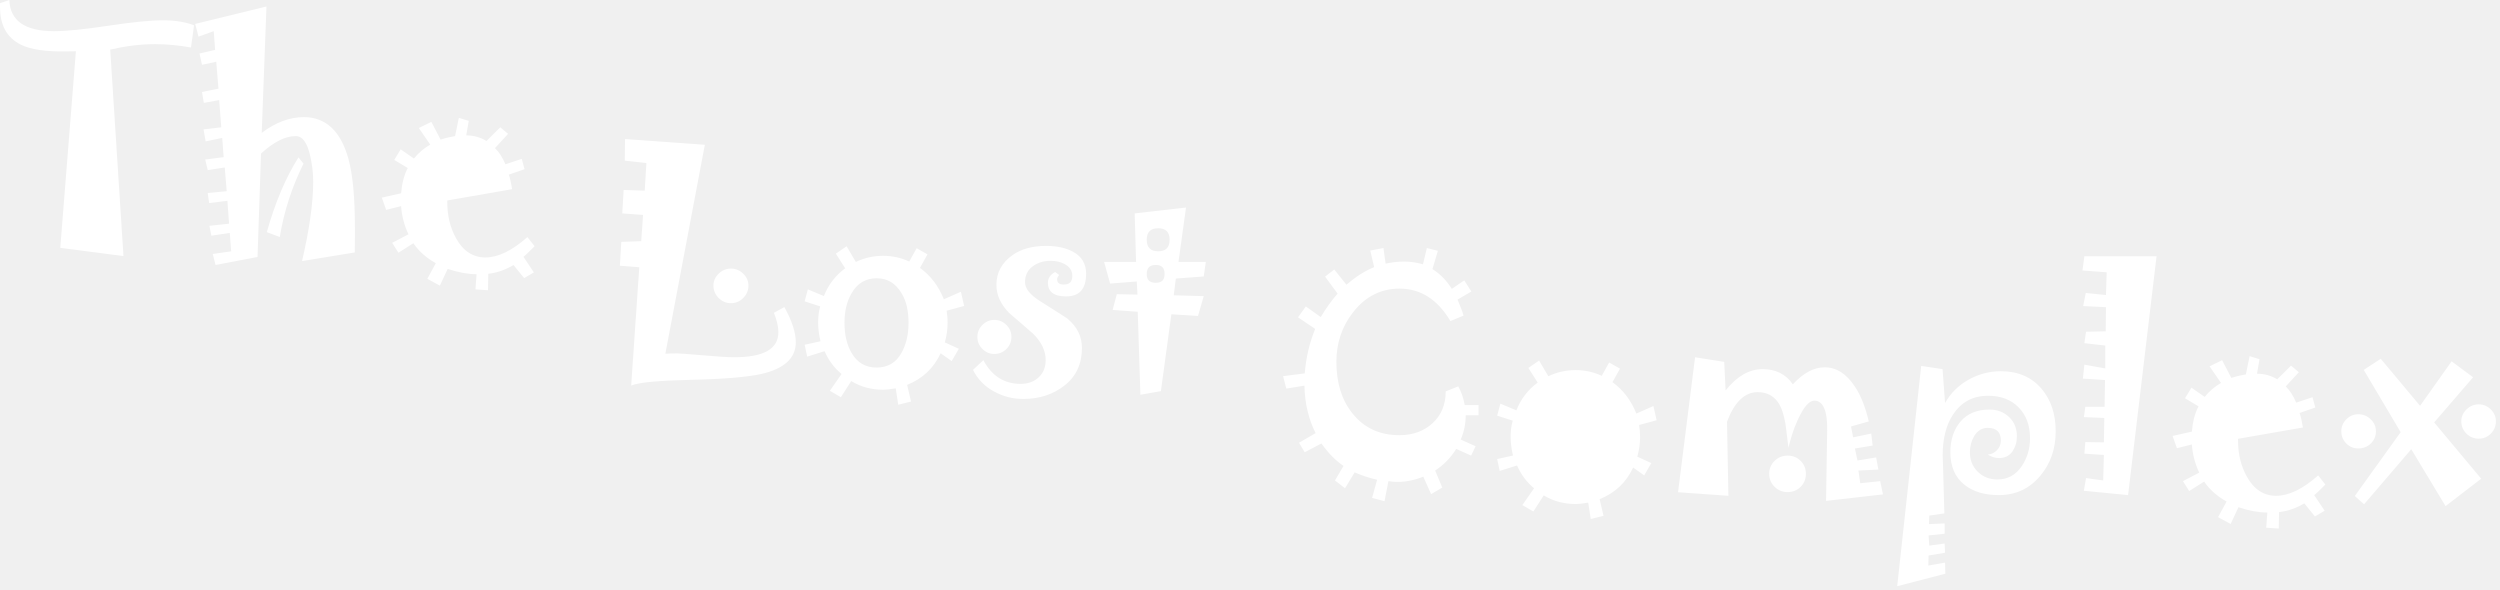
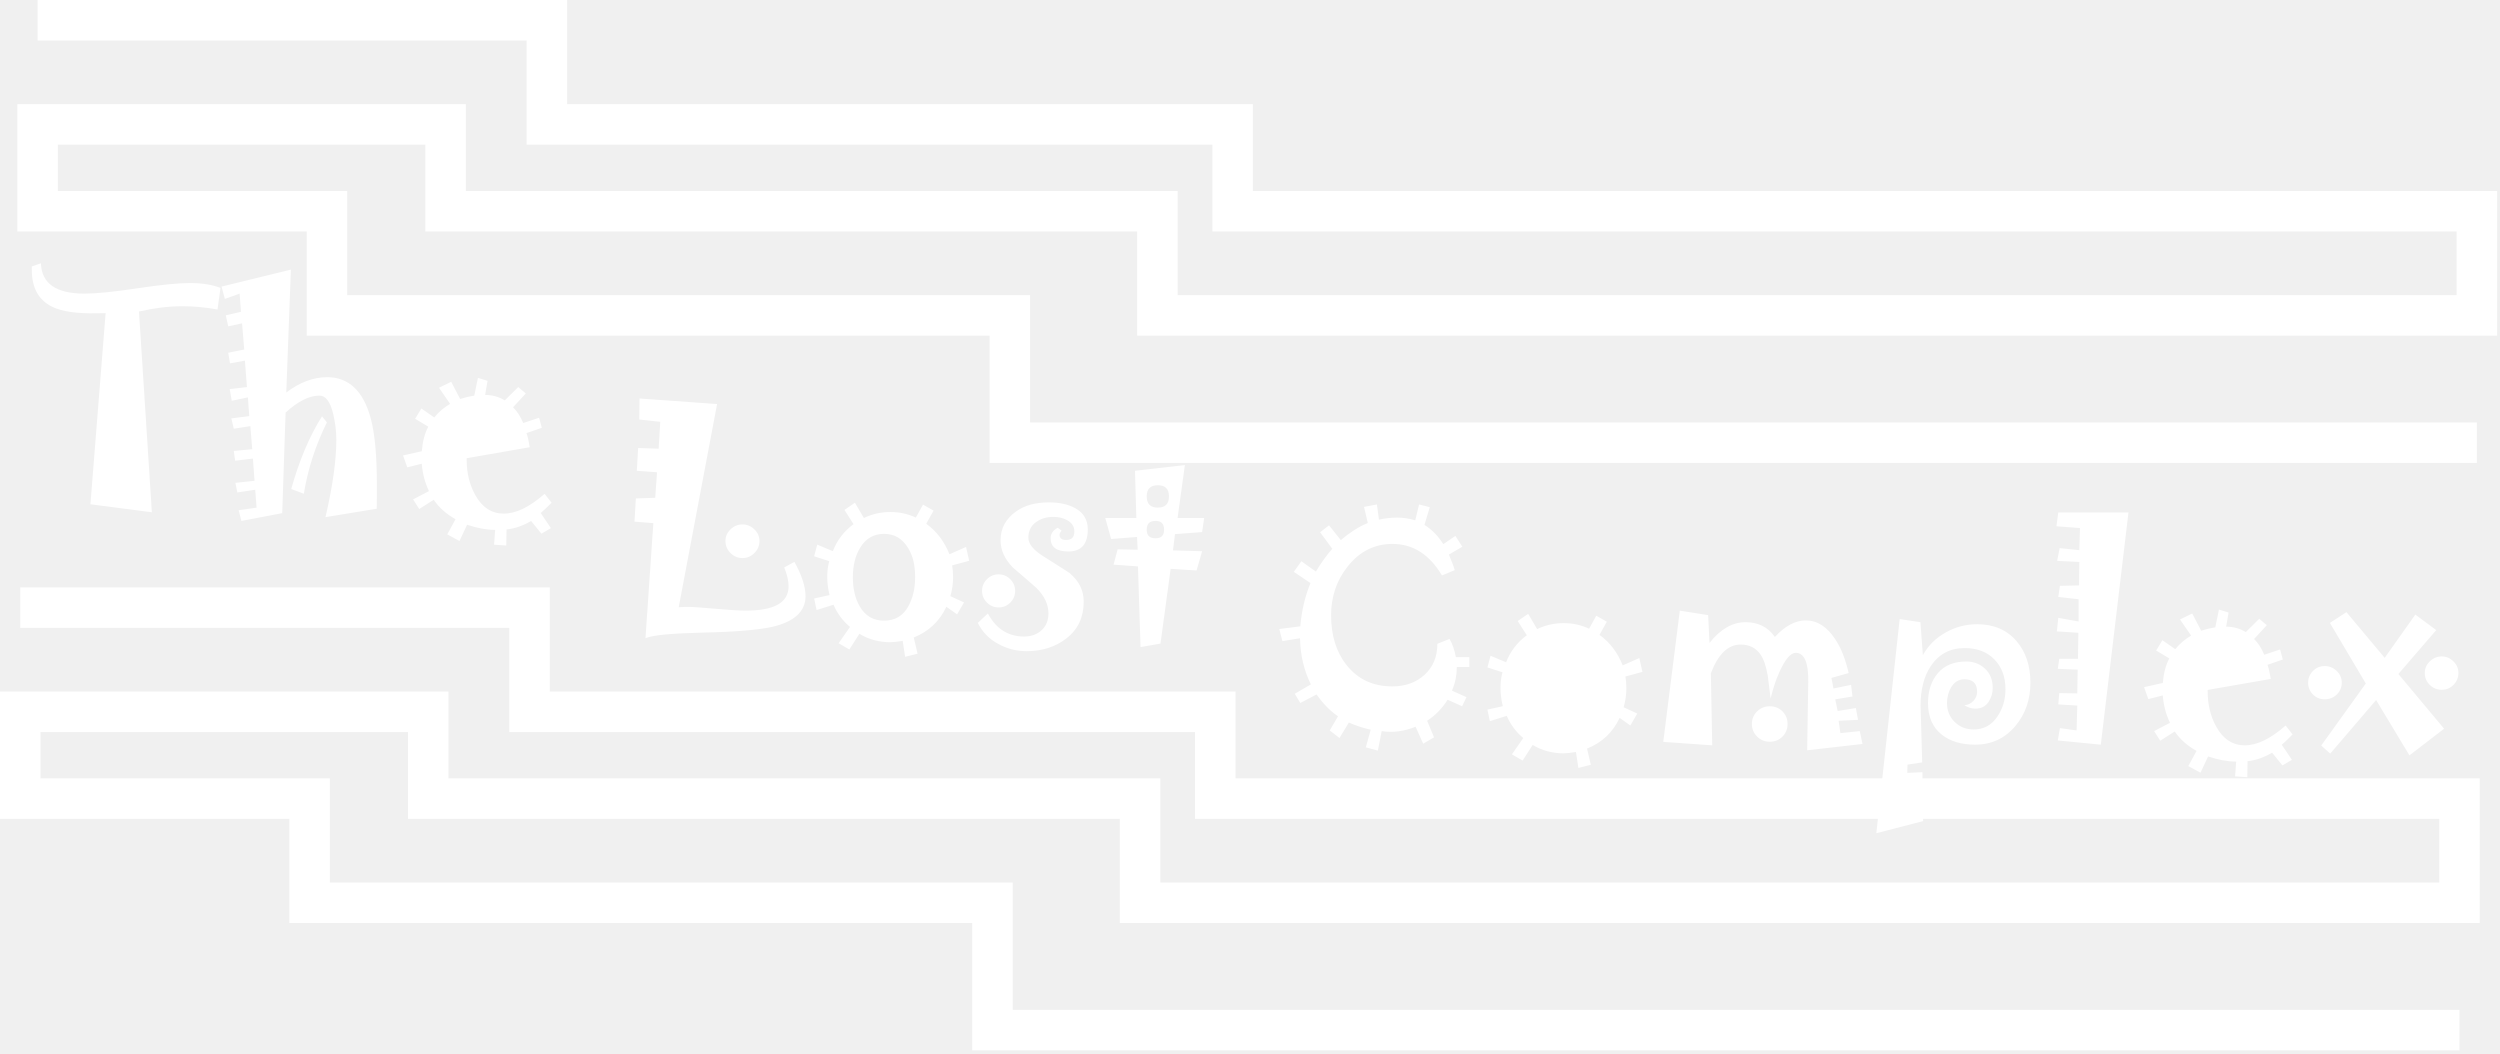
- <svg xmlns="http://www.w3.org/2000/svg" width="420px" height="99px" viewBox="0 0 420 99" version="1.1">
-   <path d="M246.238 69.762L248.395 69.762L248.395 68.049L246.073 68.049C245.962 67.455 245.821 66.9 245.647 66.384C245.473 65.868 245.253 65.376 244.984 64.907L242.876 65.751Q242.876 69.079 240.674 71.094Q238.473 73.11 235.099 73.11Q232.593 73.11 230.614 72.184C229.294 71.567 228.143 70.634 227.159 69.384C226.269 68.259 225.605 66.977 225.168 65.54C224.73 64.102 224.512 62.516 224.512 60.782C224.512 59.221 224.746 57.738 225.215 56.333Q225.917 54.226 227.369 52.399Q228.916 50.432 230.86 49.461Q232.804 48.489 235.099 48.489Q237.793 48.489 239.924 49.857Q242.056 51.224 243.672 53.938L245.875 53.024C245.781 52.681 245.649 52.283 245.477 51.831C245.305 51.378 245.102 50.879 244.867 50.332L247.188 48.975L245.992 47.102L243.906 48.53Q243.227 47.453 242.407 46.622Q241.587 45.791 240.65 45.206L241.564 42.138L239.713 41.669L239.057 44.41Q238.284 44.176 237.499 44.059Q236.714 43.942 235.894 43.942Q235.098 43.942 234.313 44.036C233.79 44.098 233.278 44.184 232.779 44.293L232.427 41.669L230.202 42.091L230.858 44.879Q229.686 45.348 228.515 46.097Q227.344 46.847 226.196 47.83L224.158 45.277L222.612 46.472L224.72 49.33Q223.994 50.149 223.291 51.121Q222.588 52.093 221.885 53.264L219.379 51.484L218.067 53.311L220.949 55.255Q220.222 57.036 219.789 58.898Q219.356 60.76 219.192 62.727L215.559 63.196L216.098 65.284L219.145 64.791C219.176 66.277 219.348 67.68 219.66 69.001Q220.129 70.983 221.02 72.765L218.231 74.383L219.192 75.978L222.004 74.501Q222.824 75.673 223.738 76.611Q224.652 77.549 225.707 78.276L224.277 80.716L225.965 82.028L227.582 79.355C228.145 79.605 228.742 79.836 229.375 80.047C230.008 80.258 230.668 80.442 231.356 80.598L230.512 83.645L232.598 84.208L233.254 80.833Q234.637 81.067 236.113 80.88Q237.59 80.692 239.113 80.082L240.426 83.013L242.301 81.911L241.106 79.05C241.824 78.581 242.481 78.042 243.074 77.432C243.668 76.822 244.191 76.15 244.645 75.415L247.152 76.54L247.902 74.969L245.395 73.843C245.691 73.171 245.906 72.494 246.039 71.814Q246.238 70.794 246.238 69.762ZM357.52 83.177L362.301 43.051L350.172 43.051L349.856 45.442L353.922 45.747L353.805 49.567L350.406 49.216L349.973 51.419L353.805 51.606L353.758 55.661L350.453 55.731L350.172 57.653L353.688 58.051L353.688 61.895L350.172 61.263L349.926 63.606L353.641 63.841L353.57 68.341L350.336 68.341L350.09 70.075L353.523 70.216L353.453 74.317L350.336 74.27L350.172 76.216L353.453 76.427L353.336 80.716L350.453 80.317L350.09 82.45L357.52 83.177ZM389.606 82.447Q390.074 81.992 390.66 81.407L389.453 79.872Q387.486 81.606 385.73 82.45Q383.974 83.294 382.381 83.294Q380.836 83.294 379.594 82.486Q378.353 81.678 377.463 80.063Q376.714 78.706 376.351 77.196Q375.988 75.686 375.988 73.977L375.988 73.719L386.887 71.821Q386.77 71.117 386.641 70.507Q386.512 69.897 386.324 69.38L388.973 68.465L388.504 66.728L385.762 67.644Q385.41 66.799 384.965 66.106Q384.52 65.414 384.004 64.921L386.207 62.528L384.895 61.426L382.574 63.724Q381.801 63.255 380.957 63.02Q380.113 62.786 379.176 62.786L379.598 60.348L377.934 59.833L377.301 62.903Q376.832 62.973 376.223 63.114Q375.613 63.255 374.863 63.489L373.316 60.513L371.207 61.544L373.129 64.333Q372.356 64.778 371.664 65.364Q370.973 65.95 370.387 66.677L368.16 65.13L367.082 66.911L369.356 68.27Q368.91 69.091 368.629 70.145Q368.348 71.2 368.231 72.513L364.996 73.239L365.723 75.302L368.231 74.669Q368.324 75.911 368.629 77.094Q368.934 78.278 369.473 79.403L366.731 80.833L367.785 82.497L370.293 80.903Q371.02 81.958 371.969 82.79Q372.918 83.622 374.066 84.255L372.637 86.88L374.746 88.028L376.059 85.216Q377.395 85.661 378.613 85.884Q379.832 86.106 380.91 86.106L380.723 88.661L382.832 88.802L382.879 86.036Q384.074 85.896 385.129 85.51Q386.184 85.124 387.121 84.563L388.902 86.763L390.543 85.802L388.785 83.184Q389.137 82.903 389.606 82.447ZM306.777 84.149L316.34 83.059L315.871 80.833L312.52 81.184L312.215 79.052L315.566 78.888L315.191 76.848L312.051 77.364L311.629 75.348L314.605 74.856L314.371 72.841L311.324 73.473L310.973 71.645L313.949 70.802Q313.551 69.067 312.977 67.591Q312.402 66.114 311.605 64.919Q310.551 63.325 309.285 62.516Q308.02 61.708 306.52 61.708Q305.184 61.708 303.848 62.423C302.957 62.899 302.074 63.614 301.199 64.567Q300.309 63.278 299.031 62.645Q297.754 62.013 296.137 62.013Q294.426 62.013 292.867 62.915C291.828 63.516 290.84 64.411 289.902 65.598L289.668 60.794L284.77 60.02L281.91 82.696L290.371 83.294L290.137 70.848C290.762 69.192 291.505 67.95 292.366 67.122Q293.656 65.88 295.275 65.88Q296.401 65.88 297.246 66.302Q298.091 66.723 298.677 67.544Q299.124 68.175 299.44 69.1Q299.757 70.024 299.968 71.264Q300.086 72.247 300.215 73.242Q300.344 74.237 300.461 75.219Q300.742 74.049 301.104 72.903Q301.467 71.756 301.982 70.633Q302.73 68.971 303.432 68.14C303.9 67.586 304.36 67.309 304.813 67.309C305.546 67.309 306.095 67.731 306.462 68.576Q307.012 69.842 306.965 72.352L306.777 84.149ZM416.84 80.423L410.852 85.028L405.091 75.466L397.164 84.723L395.606 83.329L403.311 72.606L397.106 62.141L399.965 60.278L406.574 68.177L411.871 60.7L415.481 63.384L408.941 70.966L416.84 80.423ZM275.371 71.399L278.313 70.602L277.774 68.212L274.908 69.477C274.47 68.384 273.922 67.399 273.264 66.524C272.607 65.649 271.817 64.876 270.895 64.204L272.16 61.93L270.335 60.899L269.095 63.138Q268.088 62.669 267 62.423Q265.912 62.176 264.695 62.176Q263.475 62.176 262.336 62.434C261.578 62.606 260.838 62.864 260.118 63.208L258.569 60.571L256.762 61.813L258.332 64.274Q257.113 65.165 256.213 66.337C255.612 67.118 255.125 67.985 254.751 68.938L252.062 67.813L251.524 69.829L254.137 70.673Q253.949 71.305 253.867 71.997Q253.785 72.688 253.785 73.415Q253.785 74.071 253.879 74.868Q253.973 75.665 254.184 76.532L251.524 77.118L251.944 79.116L254.866 78.199C255.193 78.952 255.595 79.649 256.071 80.291Q256.785 81.255 257.723 82.031L255.754 84.852L257.608 85.93L259.345 83.223C260.174 83.723 261.038 84.091 261.938 84.325Q263.287 84.677 264.695 84.677Q265.069 84.677 265.595 84.618Q266.121 84.559 266.823 84.442L267.244 87.196L269.395 86.657L268.738 83.861C270.021 83.344 271.132 82.646 272.07 81.769C273.009 80.892 273.776 79.819 274.371 78.549L276.225 79.866L277.422 77.798L275.066 76.719C275.223 76.173 275.34 75.626 275.418 75.079Q275.535 74.259 275.535 73.415Q275.535 72.852 275.488 72.348C275.457 72.013 275.418 71.696 275.371 71.399ZM345.355 72.466Q345.355 74.669 344.711 76.52Q344.066 78.372 342.801 79.895Q341.441 81.536 339.695 82.356Q337.949 83.177 335.793 83.177Q334.012 83.177 332.559 82.743Q331.105 82.309 330.004 81.419Q328.832 80.481 328.246 79.122Q327.66 77.763 327.66 75.981Q327.66 72.817 329.371 70.813Q331.082 68.809 334.246 68.809Q336.215 68.809 337.527 70.063Q338.84 71.317 338.84 73.309Q338.84 74.056 338.652 74.663Q338.465 75.27 338.113 75.808Q337.715 76.391 337.141 76.673Q336.566 76.954 335.84 76.954Q335.348 76.954 334.867 76.802Q334.387 76.649 333.941 76.368Q334.855 76.298 335.5 75.622Q336.145 74.946 336.145 74.036Q336.145 72.958 335.594 72.419Q335.043 71.88 333.941 71.88Q333.215 71.88 332.641 72.231Q332.066 72.583 331.645 73.286Q331.316 73.848 331.129 74.54Q330.941 75.231 330.941 75.981Q330.941 77.95 332.266 79.251Q333.59 80.552 335.559 80.552Q336.848 80.552 337.879 79.989Q338.91 79.427 339.66 78.302Q340.34 77.294 340.691 76.122Q341.043 74.95 341.043 73.591Q341.043 70.403 339.133 68.446Q337.223 66.489 334.012 66.489Q332.066 66.489 330.602 67.285Q329.137 68.081 328.105 69.649Q327.238 70.96 326.805 72.681Q326.371 74.401 326.371 76.438Q326.371 76.602 326.453 79.048Q326.535 81.495 326.652 86.247L324.121 86.622L324.074 88.052L326.699 87.934L326.699 89.669L324.004 89.95L324.121 91.661L326.699 91.309L326.77 92.856L324.004 93.325L323.957 95.013L326.77 94.52L326.816 96.384L318.73 98.481L322.762 61.473L326.348 62.013L326.77 67.708Q328.152 65.223 330.707 63.794Q333.262 62.364 336.145 62.364Q338.301 62.364 340.012 63.102Q341.723 63.841 342.965 65.294Q344.16 66.7 344.758 68.481Q345.355 70.263 345.355 72.466ZM418.469 72.841Q419.313 71.985 419.313 70.79Q419.313 69.618 418.445 68.774Q417.578 67.93 416.43 67.93Q415.258 67.93 414.379 68.774Q413.5 69.618 413.5 70.79Q413.5 71.985 414.356 72.841Q415.211 73.696 416.43 73.696Q417.625 73.696 418.469 72.841ZM398.301 74.505Q399.156 73.673 399.156 72.454Q399.156 71.282 398.277 70.438Q397.398 69.594 396.203 69.594Q395.031 69.594 394.188 70.438Q393.344 71.282 393.344 72.454Q393.344 73.673 394.176 74.505Q395.008 75.337 396.203 75.337Q397.445 75.337 398.301 74.505ZM303.391 79.602Q303.391 80.891 302.512 81.782Q301.633 82.673 300.32 82.673Q299.031 82.673 298.129 81.782Q297.227 80.891 297.227 79.602Q297.227 78.308 298.129 77.426Q299.031 76.544 300.32 76.544Q301.633 76.544 302.512 77.426Q303.391 78.308 303.391 79.602ZM202.578 44.008L202.227 46.445L197.539 46.797L197.188 49.609L202.227 49.75L201.266 53.078L196.789 52.797L195.031 65.711L191.586 66.32L191.141 52.375L186.922 52.07L187.625 49.422L191.094 49.492L190.977 47.289L186.5 47.641L185.492 44.008L190.859 44.008L190.625 35.852L199.25 34.867L197.984 44.008L202.578 44.008ZM196.496 40.27C196.496 39.629 196.336 39.148 196.016 38.828C195.695 38.508 195.215 38.348 194.574 38.348C193.934 38.348 193.453 38.508 193.133 38.828C192.813 39.148 192.652 39.629 192.652 40.27C192.652 40.926 192.813 41.414 193.133 41.734C193.453 42.055 193.934 42.215 194.574 42.215C195.215 42.215 195.695 42.055 196.016 41.734C196.336 41.414 196.496 40.926 196.496 40.27L196.496 40.27ZM195.652 46.035C195.652 45.52 195.531 45.137 195.289 44.887C195.047 44.637 194.676 44.512 194.176 44.512C193.66 44.512 193.277 44.637 193.027 44.887C192.777 45.137 192.652 45.52 192.652 46.035C192.652 46.535 192.777 46.906 193.027 47.148C193.277 47.391 193.66 47.512 194.176 47.512C194.676 47.512 195.047 47.391 195.289 47.148C195.531 46.906 195.652 46.535 195.652 46.035L195.652 46.035ZM182.469 45.964C182.469 47.257 182.189 48.219 181.628 48.85C181.067 49.481 180.227 49.797 179.106 49.797C178.086 49.797 177.321 49.605 176.812 49.223C176.302 48.84 176.047 48.266 176.047 47.5C176.047 47.125 176.148 46.785 176.352 46.48C176.555 46.176 176.859 45.914 177.266 45.695L177.945 46.199C177.836 46.323 177.75 46.443 177.688 46.56C177.625 46.676 177.594 46.788 177.594 46.897C177.594 47.208 177.688 47.436 177.875 47.584C178.063 47.731 178.336 47.805 178.695 47.805C179.195 47.805 179.563 47.684 179.797 47.444C180.031 47.203 180.148 46.826 180.148 46.313C180.148 45.91 180.043 45.545 179.833 45.218C179.623 44.892 179.308 44.612 178.887 44.38C178.56 44.193 178.198 44.053 177.801 43.96C177.403 43.867 176.971 43.82 176.504 43.82C175.908 43.82 175.372 43.894 174.894 44.042C174.416 44.19 173.966 44.412 173.543 44.708C173.088 45.035 172.752 45.425 172.532 45.876C172.313 46.328 172.203 46.834 172.203 47.395C172.203 47.941 172.414 48.477 172.836 49C173.258 49.523 173.875 50.043 174.688 50.559C176.156 51.496 177.277 52.207 178.051 52.691C178.824 53.176 179.234 53.441 179.281 53.488C180.125 54.191 180.75 54.953 181.156 55.773C181.563 56.594 181.766 57.496 181.766 58.48C181.766 59.795 181.52 60.984 181.028 62.048C180.537 63.112 179.784 64.035 178.769 64.817C177.848 65.537 176.814 66.085 175.667 66.46C174.52 66.836 173.268 67.023 171.91 67.023C171.018 67.023 170.166 66.918 169.352 66.708C168.538 66.497 167.748 66.182 166.981 65.761C166.199 65.34 165.515 64.825 164.928 64.218C164.341 63.61 163.852 62.916 163.461 62.137L165.207 60.508C165.925 61.852 166.807 62.852 167.853 63.508C168.898 64.164 170.1 64.492 171.458 64.492C172.691 64.492 173.701 64.128 174.49 63.399C175.278 62.67 175.672 61.703 175.672 60.496C175.672 59.715 175.496 58.953 175.145 58.211C174.793 57.469 174.258 56.746 173.539 56.043C172.883 55.465 172.219 54.887 171.547 54.309C170.875 53.73 170.203 53.152 169.531 52.574C168.828 51.855 168.297 51.105 167.938 50.324C167.578 49.543 167.398 48.723 167.398 47.863C167.398 46.818 167.625 45.883 168.079 45.056C168.533 44.229 169.198 43.504 170.074 42.88C170.841 42.334 171.698 41.936 172.644 41.687C173.591 41.437 174.62 41.312 175.731 41.312C176.651 41.312 177.485 41.394 178.234 41.558C178.983 41.721 179.646 41.959 180.223 42.271C180.987 42.676 181.552 43.19 181.919 43.813C182.286 44.437 182.469 45.153 182.469 45.964L182.469 45.964ZM169.918 56.605C169.918 57.402 169.637 58.078 169.074 58.633C168.512 59.188 167.84 59.465 167.059 59.465C166.277 59.465 165.606 59.184 165.043 58.621C164.481 58.059 164.199 57.387 164.199 56.605C164.199 55.824 164.481 55.152 165.043 54.59C165.606 54.027 166.277 53.746 167.059 53.746C167.84 53.746 168.512 54.027 169.074 54.59C169.637 55.152 169.918 55.824 169.918 56.605L169.918 56.605ZM161.973 51.402L159.031 52.199C159.078 52.496 159.117 52.812 159.148 53.148C159.18 53.484 159.195 53.84 159.195 54.215C159.195 54.777 159.156 55.332 159.078 55.879C159 56.426 158.883 56.973 158.727 57.52L161.082 58.598L159.885 60.666L158.031 59.349C157.436 60.618 156.669 61.692 155.73 62.569C154.792 63.446 153.681 64.144 152.398 64.661L153.055 67.457L150.904 67.996L150.483 65.242C150.015 65.32 149.606 65.379 149.255 65.418C148.905 65.457 148.605 65.477 148.356 65.477C147.417 65.477 146.498 65.359 145.598 65.125C144.698 64.891 143.834 64.523 143.005 64.023L141.268 66.73L139.414 65.652L141.383 62.831C140.758 62.314 140.207 61.734 139.731 61.092C139.255 60.449 138.853 59.752 138.526 58.999L135.604 59.916L135.184 57.918L137.844 57.332C137.703 56.754 137.602 56.199 137.539 55.668C137.477 55.137 137.445 54.652 137.445 54.215C137.445 53.73 137.473 53.258 137.527 52.797C137.582 52.336 137.672 51.895 137.797 51.473L135.184 50.629L135.722 48.613L138.411 49.738C138.785 48.785 139.272 47.918 139.873 47.137C140.473 46.355 141.18 45.668 141.992 45.074L140.422 42.613L142.229 41.371L143.779 44.008C144.498 43.664 145.238 43.406 145.997 43.234C146.755 43.062 147.542 42.977 148.356 42.977C149.167 42.977 149.935 43.059 150.66 43.223C151.386 43.387 152.084 43.625 152.755 43.938L153.995 41.699L155.82 42.73L154.555 45.004C155.477 45.676 156.267 46.449 156.924 47.324C157.582 48.199 158.13 49.184 158.568 50.277L161.434 49.012L161.973 51.402ZM152.633 54.215C152.633 53.232 152.539 52.327 152.352 51.5C152.165 50.673 151.861 49.917 151.44 49.23C150.941 48.404 150.349 47.784 149.663 47.37C148.977 46.957 148.174 46.75 147.254 46.75C146.361 46.75 145.563 46.957 144.858 47.37C144.153 47.784 143.558 48.411 143.073 49.254C142.666 49.94 142.364 50.701 142.169 51.535C141.973 52.37 141.875 53.263 141.875 54.215C141.875 55.232 141.973 56.159 142.169 56.996C142.364 57.834 142.658 58.589 143.049 59.262C143.535 60.107 144.13 60.733 144.835 61.14C145.539 61.547 146.346 61.75 147.254 61.75C148.189 61.75 149.008 61.547 149.71 61.14C150.411 60.733 150.996 60.107 151.464 59.262C151.838 58.589 152.126 57.834 152.329 56.996C152.532 56.159 152.633 55.232 152.633 54.215L152.633 54.215ZM133.695 57.525C133.695 58.839 133.211 59.941 132.242 60.833C131.273 61.724 129.828 62.389 127.906 62.827C126.797 63.077 125.25 63.288 123.266 63.461C121.281 63.633 118.859 63.75 116 63.812C113.391 63.875 111.254 63.98 109.59 64.129C107.926 64.277 106.742 64.492 106.039 64.773L107.398 44.898L104.141 44.641L104.375 40.633L107.727 40.516L108.031 36.109L104.539 35.852L104.773 31.914L108.313 32.031L108.594 27.391L104.961 26.992L105.008 23.359L118.414 24.32L111.781 59.43L112.742 59.383C113.367 59.352 114.125 59.371 115.016 59.441C115.906 59.512 116.922 59.594 118.063 59.688C119.297 59.797 120.352 59.879 121.227 59.934C122.102 59.988 122.813 60.016 123.359 60.016C125.828 60.016 127.68 59.667 128.914 58.971C130.148 58.275 130.766 57.223 130.766 55.814C130.766 55.345 130.703 54.84 130.578 54.3C130.453 53.76 130.266 53.177 130.016 52.551L131.773 51.59C132.414 52.746 132.895 53.818 133.215 54.803C133.535 55.789 133.695 56.696 133.695 57.525L133.695 57.525ZM125.738 47.98C125.738 48.777 125.449 49.469 124.871 50.055C124.293 50.641 123.606 50.934 122.809 50.934C121.996 50.934 121.301 50.641 120.723 50.055C120.145 49.469 119.856 48.777 119.856 47.98C119.856 47.215 120.148 46.547 120.734 45.977C121.32 45.406 122.012 45.121 122.809 45.121C123.59 45.121 124.273 45.406 124.859 45.977C125.445 46.547 125.738 47.215 125.738 47.98L125.738 47.98ZM32.602 4.254L32.087 7.98C31.057 7.793 30.035 7.652 29.021 7.559Q27.501 7.418 26.05 7.418C24.818 7.418 23.573 7.496 22.318 7.652Q20.434 7.887 18.516 8.332L20.742 43.02L10.125 41.637L12.75 8.613L11.156 8.637C9.453 8.668 7.957 8.59 6.668 8.402Q4.734 8.12 3.469 7.486Q1.711 6.595 0.855 5.022Q0 3.45 0 1.126L0 0.539L1.57 0Q1.664 2.63 3.551 3.934Q5.438 5.238 9.07 5.238Q12.141 5.238 18.199 4.324Q24.258 3.41 27.328 3.41Q28.945 3.41 30.281 3.633Q31.617 3.855 32.602 4.254ZM59.625 38.262L59.625 39.879Q59.625 40.91 59.602 42.41L50.742 43.863Q51.68 39.832 52.148 36.492Q52.617 33.152 52.617 30.48Q52.617 29.285 52.465 28.148C52.363 27.391 52.227 26.652 52.055 25.934Q51.68 24.41 51.094 23.637Q50.508 22.863 49.711 22.863Q48.352 22.863 46.898 23.601Q45.445 24.339 43.852 25.791L43.266 43.172L36.211 44.52L35.742 42.668L38.836 42.223L38.602 39.129L35.508 39.598L35.18 37.934L38.484 37.582L38.203 33.738L35.133 34.113L34.898 32.426L38.086 32.121L37.758 28.137L34.898 28.582L34.477 26.801L37.57 26.402L37.336 23.168L34.547 23.754L34.195 21.738L37.172 21.387L36.82 16.816L34.242 17.285L33.938 15.457L36.703 14.895L36.328 10.371L33.938 10.887L33.516 8.988L36.141 8.379L35.906 5.238L33.352 6.152L32.789 4.02L44.766 1.09L43.969 22.324Q45.727 20.988 47.496 20.332C48.676 19.895 49.859 19.676 51.047 19.676Q53.812 19.676 55.699 21.445Q57.586 23.215 58.547 26.73Q59.086 28.699 59.355 31.582Q59.625 34.465 59.625 38.262ZM88.758 42.408Q89.227 41.952 89.812 41.367L88.606 39.832Q86.638 41.566 84.882 42.41Q83.126 43.254 81.534 43.254Q79.988 43.254 78.747 42.446Q77.506 41.639 76.616 40.024Q75.867 38.666 75.504 37.156Q75.141 35.646 75.141 33.937L75.141 33.68L86.039 31.781Q85.922 31.077 85.793 30.467Q85.664 29.857 85.477 29.34L88.125 28.425L87.656 26.689L84.914 27.604Q84.562 26.759 84.117 26.067Q83.672 25.374 83.156 24.881L85.359 22.488L84.047 21.387L81.727 23.685Q80.953 23.215 80.109 22.981Q79.266 22.746 78.328 22.746L78.75 20.309L77.086 19.793L76.453 22.863Q75.984 22.934 75.375 23.074Q74.766 23.215 74.016 23.449L72.469 20.473L70.359 21.504L72.281 24.293Q71.508 24.738 70.816 25.324Q70.125 25.91 69.539 26.637L67.312 25.09L66.234 26.871L68.508 28.23Q68.062 29.051 67.781 30.105Q67.5 31.16 67.383 32.473L64.148 33.199L64.875 35.262L67.383 34.629Q67.477 35.871 67.781 37.055Q68.086 38.238 68.625 39.363L65.883 40.793L66.938 42.457L69.445 40.863Q70.172 41.918 71.121 42.75Q72.07 43.582 73.219 44.215L71.789 46.84L73.898 47.988L75.211 45.176Q76.547 45.621 77.766 45.844Q78.984 46.066 80.062 46.066L79.875 48.621L81.984 48.762L82.031 45.996Q83.227 45.856 84.281 45.47Q85.336 45.085 86.273 44.524L88.055 46.723L89.695 45.763L87.938 43.144Q88.289 42.864 88.758 42.408ZM48.516 33.551Q49.512 30.469 50.988 27.492L50.145 26.438Q48.504 29.039 47.18 32.18Q45.855 35.32 44.824 39L47.004 39.82Q47.52 36.633 48.516 33.551Z" id="The-Lost-Complex" fill="#FFFFFF" fill-rule="evenodd" stroke="none" />
+ <svg xmlns="http://www.w3.org/2000/svg" xmlns:xlink="http://www.w3.org/1999/xlink" width="432px" height="182px" viewBox="0 0 432 182" version="1.1">
+   <defs>
+     <path d="M0 0L420 0L420 99L0 99L0 0Z" id="path_1" />
+     <clipPath id="mask_1">
+       <use xlink:href="#path_1" />
+     </clipPath>
+   </defs>
+   <g id="bg" transform="translate(5.5 45.5)">
+     <path d="M0 0L420 0L420 99L0 99L0 0Z" id="Background" fill="none" fill-rule="evenodd" stroke="none" />
+     <g clip-path="url(#mask_1)">
+       <path d="M246.238 69.762L248.395 69.762L248.395 68.049L246.073 68.049C245.962 67.455 245.821 66.9 245.647 66.384C245.473 65.868 245.253 65.376 244.984 64.907L242.876 65.751C242.876 67.969 242.142 69.751 240.674 71.094C239.207 72.438 237.348 73.11 235.099 73.11C233.428 73.11 231.933 72.802 230.614 72.184C229.294 71.567 228.143 70.634 227.159 69.384C226.269 68.259 225.605 66.977 225.168 65.54C224.73 64.102 224.512 62.516 224.512 60.782C224.512 59.221 224.746 57.738 225.215 56.333C225.683 54.928 226.401 53.617 227.369 52.399C228.4 51.088 229.564 50.109 230.86 49.461C232.156 48.813 233.569 48.489 235.099 48.489C236.895 48.489 238.503 48.945 239.924 49.857C241.345 50.768 242.595 52.129 243.672 53.938L245.875 53.024C245.781 52.681 245.649 52.283 245.477 51.831C245.305 51.378 245.102 50.879 244.867 50.332L247.188 48.975L245.992 47.102L243.906 48.53C243.453 47.812 242.954 47.176 242.407 46.622C241.86 46.068 241.275 45.596 240.65 45.206L241.564 42.138L239.713 41.669L239.057 44.41C238.542 44.254 238.022 44.137 237.499 44.059C236.976 43.981 236.441 43.942 235.894 43.942C235.363 43.942 234.836 43.973 234.313 44.036C233.79 44.098 233.278 44.184 232.779 44.293L232.427 41.669L230.202 42.091L230.858 44.879C230.077 45.191 229.296 45.597 228.515 46.097C227.734 46.597 226.961 47.175 226.196 47.83L224.158 45.277L222.612 46.472L224.72 49.33C224.236 49.876 223.76 50.473 223.291 51.121C222.822 51.769 222.354 52.484 221.885 53.264L219.379 51.484L218.067 53.311L220.949 55.255C220.464 56.442 220.078 57.656 219.789 58.898C219.5 60.139 219.301 61.416 219.192 62.727L215.559 63.196L216.098 65.284L219.145 64.791C219.176 66.277 219.348 67.68 219.66 69.001C219.973 70.322 220.426 71.577 221.02 72.765L218.231 74.383L219.192 75.978L222.004 74.501C222.551 75.282 223.129 75.986 223.738 76.611C224.347 77.237 225.004 77.792 225.707 78.276L224.277 80.716L225.965 82.028L227.582 79.355C228.145 79.605 228.742 79.836 229.375 80.047C230.008 80.258 230.668 80.442 231.356 80.598L230.512 83.645L232.598 84.208L233.254 80.833C234.176 80.989 235.129 81.005 236.113 80.88C237.098 80.755 238.098 80.489 239.113 80.082L240.426 83.013L242.301 81.911L241.106 79.05C241.824 78.581 242.481 78.042 243.074 77.432C243.668 76.822 244.191 76.15 244.645 75.415L247.152 76.54L247.902 74.969L245.395 73.843C245.691 73.171 245.906 72.494 246.039 71.814C246.172 71.134 246.238 70.45 246.238 69.762L246.238 69.762ZM357.52 83.177L362.301 43.051L350.172 43.051L349.856 45.442L353.922 45.747L353.805 49.567L350.406 49.216L349.973 51.419L353.805 51.606L353.758 55.661L350.453 55.731L350.172 57.653L353.688 58.051L353.688 61.895L350.172 61.263L349.926 63.606L353.641 63.841L353.57 68.341L350.336 68.341L350.09 70.075L353.523 70.216L353.453 74.317L350.336 74.27L350.172 76.216L353.453 76.427L353.336 80.716L350.453 80.317L350.09 82.45L357.52 83.177L357.52 83.177ZM389.606 82.447C389.918 82.144 390.269 81.797 390.66 81.407L389.453 79.872C388.142 81.028 386.901 81.888 385.73 82.45C384.559 83.013 383.443 83.294 382.381 83.294C381.351 83.294 380.422 83.025 379.594 82.486C378.767 81.948 378.056 81.14 377.463 80.063C376.964 79.158 376.593 78.202 376.351 77.196C376.109 76.189 375.988 75.116 375.988 73.977L375.988 73.719L386.887 71.821C386.809 71.352 386.727 70.913 386.641 70.507C386.555 70.1 386.449 69.725 386.324 69.38L388.973 68.465L388.504 66.728L385.762 67.644C385.527 67.08 385.262 66.568 384.965 66.106C384.668 65.645 384.348 65.25 384.004 64.921L386.207 62.528L384.895 61.426L382.574 63.724C382.059 63.411 381.52 63.177 380.957 63.02C380.394 62.864 379.801 62.786 379.176 62.786L379.598 60.348L377.934 59.833L377.301 62.903C376.988 62.95 376.629 63.02 376.223 63.114C375.816 63.208 375.363 63.333 374.863 63.489L373.316 60.513L371.207 61.544L373.129 64.333C372.614 64.63 372.125 64.973 371.664 65.364C371.203 65.755 370.778 66.192 370.387 66.677L368.16 65.13L367.082 66.911L369.356 68.27C369.059 68.817 368.816 69.442 368.629 70.145C368.442 70.848 368.309 71.638 368.231 72.513L364.996 73.239L365.723 75.302L368.231 74.669C368.293 75.497 368.426 76.305 368.629 77.094C368.832 77.884 369.114 78.653 369.473 79.403L366.731 80.833L367.785 82.497L370.293 80.903C370.778 81.606 371.336 82.235 371.969 82.79C372.602 83.344 373.301 83.833 374.066 84.255L372.637 86.88L374.746 88.028L376.059 85.216C376.95 85.513 377.801 85.735 378.613 85.884C379.426 86.032 380.191 86.106 380.91 86.106L380.723 88.661L382.832 88.802L382.879 86.036C383.676 85.942 384.426 85.767 385.129 85.51C385.832 85.253 386.496 84.937 387.121 84.563L388.902 86.763L390.543 85.802L388.785 83.184C389.02 82.997 389.293 82.751 389.606 82.447L389.606 82.447ZM306.777 84.149L316.34 83.059L315.871 80.833L312.52 81.184L312.215 79.052L315.566 78.888L315.191 76.848L312.051 77.364L311.629 75.348L314.605 74.856L314.371 72.841L311.324 73.473L310.973 71.645L313.949 70.802C313.684 69.645 313.36 68.575 312.977 67.591C312.594 66.606 312.136 65.716 311.605 64.919C310.902 63.856 310.129 63.056 309.285 62.516C308.442 61.977 307.52 61.708 306.52 61.708C305.629 61.708 304.739 61.946 303.848 62.423C302.957 62.899 302.074 63.614 301.199 64.567C300.606 63.708 299.883 63.067 299.031 62.645C298.18 62.223 297.215 62.013 296.137 62.013C294.996 62.013 293.906 62.313 292.867 62.915C291.828 63.516 290.84 64.411 289.902 65.598L289.668 60.794L284.77 60.02L281.91 82.696L290.371 83.294L290.137 70.848C290.762 69.192 291.505 67.95 292.366 67.122C293.226 66.294 294.196 65.88 295.275 65.88C296.026 65.88 296.683 66.02 297.246 66.302C297.809 66.583 298.286 66.997 298.677 67.544C298.975 67.965 299.229 68.484 299.44 69.1C299.651 69.716 299.827 70.438 299.968 71.264C300.047 71.92 300.129 72.579 300.215 73.242C300.301 73.905 300.383 74.564 300.461 75.219C300.648 74.439 300.863 73.667 301.104 72.903C301.346 72.138 301.639 71.382 301.982 70.633C302.481 69.525 302.964 68.694 303.432 68.14C303.9 67.586 304.36 67.309 304.813 67.309C305.546 67.309 306.095 67.731 306.462 68.576C306.829 69.42 306.996 70.679 306.965 72.352L306.777 84.149L306.777 84.149ZM416.84 80.423L410.852 85.028L405.091 75.466L397.164 84.723L395.606 83.329L403.311 72.606L397.106 62.141L399.965 60.278L406.574 68.177L411.871 60.7L415.481 63.384L408.941 70.966L416.84 80.423L416.84 80.423ZM275.371 71.399L278.313 70.602L277.774 68.212L274.908 69.477C274.47 68.384 273.922 67.399 273.264 66.524C272.607 65.649 271.817 64.876 270.895 64.204L272.16 61.93L270.335 60.899L269.095 63.138C268.424 62.825 267.725 62.587 267 62.423C266.275 62.258 265.506 62.176 264.695 62.176C263.882 62.176 263.095 62.262 262.336 62.434C261.578 62.606 260.838 62.864 260.118 63.208L258.569 60.571L256.762 61.813L258.332 64.274C257.519 64.868 256.813 65.555 256.213 66.337C255.612 67.118 255.125 67.985 254.751 68.938L252.062 67.813L251.524 69.829L254.137 70.673C254.012 71.094 253.922 71.536 253.867 71.997C253.812 72.458 253.785 72.93 253.785 73.415C253.785 73.852 253.816 74.337 253.879 74.868C253.942 75.399 254.043 75.954 254.184 76.532L251.524 77.118L251.944 79.116L254.866 78.199C255.193 78.952 255.595 79.649 256.071 80.291C256.547 80.934 257.098 81.514 257.723 82.031L255.754 84.852L257.608 85.93L259.345 83.223C260.174 83.723 261.038 84.091 261.938 84.325C262.837 84.559 263.756 84.677 264.695 84.677C264.944 84.677 265.244 84.657 265.595 84.618C265.946 84.579 266.355 84.52 266.823 84.442L267.244 87.196L269.395 86.657L268.738 83.861C270.021 83.344 271.132 82.646 272.07 81.769C273.009 80.892 273.776 79.819 274.371 78.549L276.225 79.866L277.422 77.798L275.066 76.719C275.223 76.173 275.34 75.626 275.418 75.079C275.496 74.532 275.535 73.977 275.535 73.415C275.535 73.04 275.519 72.684 275.488 72.348C275.457 72.013 275.418 71.696 275.371 71.399L275.371 71.399ZM345.355 72.466C345.355 73.934 345.14 75.286 344.711 76.52C344.281 77.755 343.644 78.88 342.801 79.895C341.894 80.989 340.859 81.809 339.695 82.356C338.531 82.903 337.23 83.177 335.793 83.177C334.606 83.177 333.528 83.032 332.559 82.743C331.59 82.454 330.738 82.012 330.004 81.419C329.223 80.794 328.637 80.028 328.246 79.122C327.855 78.216 327.66 77.169 327.66 75.981C327.66 73.872 328.23 72.149 329.371 70.813C330.512 69.477 332.137 68.809 334.246 68.809C335.559 68.809 336.652 69.227 337.527 70.063C338.402 70.899 338.84 71.981 338.84 73.309C338.84 73.807 338.777 74.259 338.652 74.663C338.527 75.068 338.348 75.45 338.113 75.808C337.848 76.197 337.524 76.485 337.141 76.673C336.758 76.86 336.324 76.954 335.84 76.954C335.512 76.954 335.188 76.903 334.867 76.802C334.547 76.7 334.238 76.555 333.941 76.368C334.55 76.321 335.07 76.073 335.5 75.622C335.93 75.171 336.145 74.642 336.145 74.036C336.145 73.317 335.961 72.778 335.594 72.419C335.227 72.059 334.676 71.88 333.941 71.88C333.457 71.88 333.024 71.997 332.641 72.231C332.258 72.466 331.926 72.817 331.645 73.286C331.426 73.661 331.254 74.079 331.129 74.54C331.004 75.001 330.941 75.481 330.941 75.981C330.941 77.294 331.383 78.384 332.266 79.251C333.149 80.118 334.246 80.552 335.559 80.552C336.418 80.552 337.192 80.364 337.879 79.989C338.566 79.614 339.16 79.052 339.66 78.302C340.113 77.63 340.457 76.903 340.691 76.122C340.926 75.341 341.043 74.497 341.043 73.591C341.043 71.466 340.406 69.751 339.133 68.446C337.86 67.141 336.153 66.489 334.012 66.489C332.715 66.489 331.578 66.754 330.602 67.285C329.625 67.816 328.793 68.604 328.105 69.649C327.527 70.523 327.094 71.534 326.805 72.681C326.516 73.828 326.371 75.08 326.371 76.438C326.371 76.547 326.398 77.417 326.453 79.048C326.508 80.679 326.574 83.079 326.652 86.247L324.121 86.622L324.074 88.052L326.699 87.934L326.699 89.669L324.004 89.95L324.121 91.661L326.699 91.309L326.77 92.856L324.004 93.325L323.957 95.013L326.77 94.52L326.816 96.384L318.73 98.481L322.762 61.473L326.348 62.013L326.77 67.708C327.691 66.052 329.004 64.747 330.707 63.794C332.41 62.841 334.223 62.364 336.145 62.364C337.582 62.364 338.871 62.61 340.012 63.102C341.153 63.594 342.137 64.325 342.965 65.294C343.762 66.231 344.359 67.294 344.758 68.481C345.156 69.669 345.355 70.997 345.355 72.466L345.355 72.466ZM418.469 72.841C419.032 72.27 419.313 71.587 419.313 70.79C419.313 70.008 419.024 69.337 418.445 68.774C417.867 68.212 417.195 67.93 416.43 67.93C415.649 67.93 414.965 68.212 414.379 68.774C413.793 69.337 413.5 70.008 413.5 70.79C413.5 71.587 413.785 72.27 414.356 72.841C414.926 73.411 415.617 73.696 416.43 73.696C417.227 73.696 417.906 73.411 418.469 72.841L418.469 72.841ZM398.301 74.505C398.871 73.95 399.156 73.266 399.156 72.454C399.156 71.673 398.863 71.001 398.277 70.438C397.691 69.876 397 69.594 396.203 69.594C395.422 69.594 394.75 69.876 394.188 70.438C393.625 71.001 393.344 71.673 393.344 72.454C393.344 73.266 393.621 73.95 394.176 74.505C394.731 75.059 395.406 75.337 396.203 75.337C397.031 75.337 397.73 75.059 398.301 74.505L398.301 74.505ZM303.391 79.602C303.391 80.462 303.098 81.188 302.512 81.782C301.926 82.376 301.195 82.673 300.32 82.673C299.461 82.673 298.73 82.376 298.129 81.782C297.528 81.188 297.227 80.462 297.227 79.602C297.227 78.74 297.528 78.014 298.129 77.426C298.73 76.838 299.461 76.544 300.32 76.544C301.195 76.544 301.926 76.838 302.512 77.426C303.098 78.014 303.391 78.74 303.391 79.602L303.391 79.602ZM202.578 44.008L202.227 46.445L197.539 46.797L197.188 49.609L202.227 49.75L201.266 53.078L196.789 52.797L195.031 65.711L191.586 66.32L191.141 52.375L186.922 52.07L187.625 49.422L191.094 49.492L190.977 47.289L186.5 47.641L185.492 44.008L190.859 44.008L190.625 35.852L199.25 34.867L197.984 44.008L202.578 44.008L202.578 44.008ZM196.496 40.27C196.496 39.629 196.336 39.148 196.016 38.828C195.695 38.508 195.215 38.348 194.574 38.348C193.934 38.348 193.453 38.508 193.133 38.828C192.813 39.148 192.652 39.629 192.652 40.27C192.652 40.926 192.813 41.414 193.133 41.734C193.453 42.055 193.934 42.215 194.574 42.215C195.215 42.215 195.695 42.055 196.016 41.734C196.336 41.414 196.496 40.926 196.496 40.27L196.496 40.27L196.496 40.27ZM195.652 46.035C195.652 45.52 195.531 45.137 195.289 44.887C195.047 44.637 194.676 44.512 194.176 44.512C193.66 44.512 193.277 44.637 193.027 44.887C192.777 45.137 192.652 45.52 192.652 46.035C192.652 46.535 192.777 46.906 193.027 47.148C193.277 47.391 193.66 47.512 194.176 47.512C194.676 47.512 195.047 47.391 195.289 47.148C195.531 46.906 195.652 46.535 195.652 46.035L195.652 46.035L195.652 46.035ZM182.469 45.964C182.469 47.257 182.189 48.219 181.628 48.85C181.067 49.481 180.227 49.797 179.106 49.797C178.086 49.797 177.321 49.605 176.812 49.223C176.302 48.84 176.047 48.266 176.047 47.5C176.047 47.125 176.148 46.785 176.352 46.48C176.555 46.176 176.859 45.914 177.266 45.695L177.945 46.199C177.836 46.323 177.75 46.443 177.688 46.56C177.625 46.676 177.594 46.788 177.594 46.897C177.594 47.208 177.688 47.436 177.875 47.584C178.063 47.731 178.336 47.805 178.695 47.805C179.195 47.805 179.563 47.684 179.797 47.444C180.031 47.203 180.148 46.826 180.148 46.313C180.148 45.91 180.043 45.545 179.833 45.218C179.623 44.892 179.308 44.612 178.887 44.38C178.56 44.193 178.198 44.053 177.801 43.96C177.403 43.867 176.971 43.82 176.504 43.82C175.908 43.82 175.372 43.894 174.894 44.042C174.416 44.19 173.966 44.412 173.543 44.708C173.088 45.035 172.752 45.425 172.532 45.876C172.313 46.328 172.203 46.834 172.203 47.395C172.203 47.941 172.414 48.477 172.836 49C173.258 49.523 173.875 50.043 174.688 50.559C176.156 51.496 177.277 52.207 178.051 52.691C178.824 53.176 179.234 53.441 179.281 53.488C180.125 54.191 180.75 54.953 181.156 55.773C181.563 56.594 181.766 57.496 181.766 58.48C181.766 59.795 181.52 60.984 181.028 62.048C180.537 63.112 179.784 64.035 178.769 64.817C177.848 65.537 176.814 66.085 175.667 66.46C174.52 66.836 173.268 67.023 171.91 67.023C171.018 67.023 170.166 66.918 169.352 66.708C168.538 66.497 167.748 66.182 166.981 65.761C166.199 65.34 165.515 64.825 164.928 64.218C164.341 63.61 163.852 62.916 163.461 62.137L165.207 60.508C165.925 61.852 166.807 62.852 167.853 63.508C168.898 64.164 170.1 64.492 171.458 64.492C172.691 64.492 173.701 64.128 174.49 63.399C175.278 62.67 175.672 61.703 175.672 60.496C175.672 59.715 175.496 58.953 175.145 58.211C174.793 57.469 174.258 56.746 173.539 56.043C172.883 55.465 172.219 54.887 171.547 54.309C170.875 53.73 170.203 53.152 169.531 52.574C168.828 51.855 168.297 51.105 167.938 50.324C167.578 49.543 167.398 48.723 167.398 47.863C167.398 46.818 167.625 45.883 168.079 45.056C168.533 44.229 169.198 43.504 170.074 42.88C170.841 42.334 171.698 41.936 172.644 41.687C173.591 41.437 174.62 41.312 175.731 41.312C176.651 41.312 177.485 41.394 178.234 41.558C178.983 41.721 179.646 41.959 180.223 42.271C180.987 42.676 181.552 43.19 181.919 43.813C182.286 44.437 182.469 45.153 182.469 45.964L182.469 45.964L182.469 45.964ZM169.918 56.605C169.918 57.402 169.637 58.078 169.074 58.633C168.512 59.188 167.84 59.465 167.059 59.465C166.277 59.465 165.606 59.184 165.043 58.621C164.481 58.059 164.199 57.387 164.199 56.605C164.199 55.824 164.481 55.152 165.043 54.59C165.606 54.027 166.277 53.746 167.059 53.746C167.84 53.746 168.512 54.027 169.074 54.59C169.637 55.152 169.918 55.824 169.918 56.605L169.918 56.605L169.918 56.605ZM161.973 51.402L159.031 52.199C159.078 52.496 159.117 52.812 159.148 53.148C159.18 53.484 159.195 53.84 159.195 54.215C159.195 54.777 159.156 55.332 159.078 55.879C159 56.426 158.883 56.973 158.727 57.52L161.082 58.598L159.885 60.666L158.031 59.349C157.436 60.618 156.669 61.692 155.73 62.569C154.792 63.446 153.681 64.144 152.398 64.661L153.055 67.457L150.904 67.996L150.483 65.242C150.015 65.32 149.606 65.379 149.255 65.418C148.905 65.457 148.605 65.477 148.356 65.477C147.417 65.477 146.498 65.359 145.598 65.125C144.698 64.891 143.834 64.523 143.005 64.023L141.268 66.73L139.414 65.652L141.383 62.831C140.758 62.314 140.207 61.734 139.731 61.092C139.255 60.449 138.853 59.752 138.526 58.999L135.604 59.916L135.184 57.918L137.844 57.332C137.703 56.754 137.602 56.199 137.539 55.668C137.477 55.137 137.445 54.652 137.445 54.215C137.445 53.73 137.473 53.258 137.527 52.797C137.582 52.336 137.672 51.895 137.797 51.473L135.184 50.629L135.722 48.613L138.411 49.738C138.785 48.785 139.272 47.918 139.873 47.137C140.473 46.355 141.18 45.668 141.992 45.074L140.422 42.613L142.229 41.371L143.779 44.008C144.498 43.664 145.238 43.406 145.997 43.234C146.755 43.062 147.542 42.977 148.356 42.977C149.167 42.977 149.935 43.059 150.66 43.223C151.386 43.387 152.084 43.625 152.755 43.938L153.995 41.699L155.82 42.73L154.555 45.004C155.477 45.676 156.267 46.449 156.924 47.324C157.582 48.199 158.13 49.184 158.568 50.277L161.434 49.012L161.973 51.402L161.973 51.402ZM152.633 54.215C152.633 53.232 152.539 52.327 152.352 51.5C152.165 50.673 151.861 49.917 151.44 49.23C150.941 48.404 150.349 47.784 149.663 47.37C148.977 46.957 148.174 46.75 147.254 46.75C146.361 46.75 145.563 46.957 144.858 47.37C144.153 47.784 143.558 48.411 143.073 49.254C142.666 49.94 142.364 50.701 142.169 51.535C141.973 52.37 141.875 53.263 141.875 54.215C141.875 55.232 141.973 56.159 142.169 56.996C142.364 57.834 142.658 58.589 143.049 59.262C143.535 60.107 144.13 60.733 144.835 61.14C145.539 61.547 146.346 61.75 147.254 61.75C148.189 61.75 149.008 61.547 149.71 61.14C150.411 60.733 150.996 60.107 151.464 59.262C151.838 58.589 152.126 57.834 152.329 56.996C152.532 56.159 152.633 55.232 152.633 54.215L152.633 54.215L152.633 54.215ZM133.695 57.525C133.695 58.839 133.211 59.941 132.242 60.833C131.273 61.724 129.828 62.389 127.906 62.827C126.797 63.077 125.25 63.288 123.266 63.461C121.281 63.633 118.859 63.75 116 63.812C113.391 63.875 111.254 63.98 109.59 64.129C107.926 64.277 106.742 64.492 106.039 64.773L107.398 44.898L104.141 44.641L104.375 40.633L107.727 40.516L108.031 36.109L104.539 35.852L104.773 31.914L108.313 32.031L108.594 27.391L104.961 26.992L105.008 23.359L118.414 24.32L111.781 59.43L112.742 59.383C113.367 59.352 114.125 59.371 115.016 59.441C115.906 59.512 116.922 59.594 118.063 59.688C119.297 59.797 120.352 59.879 121.227 59.934C122.102 59.988 122.813 60.016 123.359 60.016C125.828 60.016 127.68 59.667 128.914 58.971C130.148 58.275 130.766 57.223 130.766 55.814C130.766 55.345 130.703 54.84 130.578 54.3C130.453 53.76 130.266 53.177 130.016 52.551L131.773 51.59C132.414 52.746 132.895 53.818 133.215 54.803C133.535 55.789 133.695 56.696 133.695 57.525L133.695 57.525L133.695 57.525ZM125.738 47.98C125.738 48.777 125.449 49.469 124.871 50.055C124.293 50.641 123.606 50.934 122.809 50.934C121.996 50.934 121.301 50.641 120.723 50.055C120.145 49.469 119.856 48.777 119.856 47.98C119.856 47.215 120.148 46.547 120.734 45.977C121.32 45.406 122.012 45.121 122.809 45.121C123.59 45.121 124.273 45.406 124.859 45.977C125.445 46.547 125.738 47.215 125.738 47.98L125.738 47.98L125.738 47.98ZM32.602 4.254L32.087 7.98C31.057 7.793 30.035 7.652 29.021 7.559C28.008 7.465 27.017 7.418 26.05 7.418C24.818 7.418 23.573 7.496 22.318 7.652C21.062 7.809 19.795 8.035 18.516 8.332L20.742 43.02L10.125 41.637L12.75 8.613L11.156 8.637C9.453 8.668 7.957 8.59 6.668 8.402C5.379 8.214 4.312 7.909 3.469 7.486C2.297 6.892 1.426 6.071 0.855 5.022C0.285 3.974 1.03824e-15 2.675 1.03824e-15 1.126L1.03824e-15 0.539L1.57 0C1.633 1.753 2.293 3.065 3.551 3.934C4.809 4.804 6.648 5.238 9.07 5.238C11.117 5.238 14.16 4.934 18.199 4.324C22.238 3.715 25.281 3.41 27.328 3.41C28.406 3.41 29.391 3.484 30.281 3.633C31.172 3.781 31.945 3.988 32.602 4.254L32.602 4.254ZM59.625 38.262L59.625 39.879C59.625 40.566 59.617 41.41 59.602 42.41L50.742 43.863C51.367 41.176 51.836 38.719 52.148 36.492C52.461 34.266 52.617 32.262 52.617 30.48C52.617 29.684 52.566 28.906 52.465 28.148C52.363 27.391 52.227 26.652 52.055 25.934C51.805 24.918 51.484 24.152 51.094 23.637C50.703 23.121 50.242 22.863 49.711 22.863C48.805 22.863 47.867 23.109 46.898 23.601C45.93 24.093 44.914 24.823 43.852 25.791L43.266 43.172L36.211 44.52L35.742 42.668L38.836 42.223L38.602 39.129L35.508 39.598L35.18 37.934L38.484 37.582L38.203 33.738L35.133 34.113L34.898 32.426L38.086 32.121L37.758 28.137L34.898 28.582L34.477 26.801L37.57 26.402L37.336 23.168L34.547 23.754L34.195 21.738L37.172 21.387L36.82 16.816L34.242 17.285L33.938 15.457L36.703 14.895L36.328 10.371L33.938 10.887L33.516 8.988L36.141 8.379L35.906 5.238L33.352 6.152L32.789 4.02L44.766 1.09L43.969 22.324C45.141 21.434 46.316 20.77 47.496 20.332C48.676 19.895 49.859 19.676 51.047 19.676C52.891 19.676 54.441 20.266 55.699 21.445C56.957 22.625 57.906 24.387 58.547 26.73C58.906 28.043 59.176 29.66 59.355 31.582C59.535 33.504 59.625 35.73 59.625 38.262L59.625 38.262ZM88.758 42.408C89.07 42.104 89.422 41.757 89.812 41.367L88.606 39.832C87.294 40.988 86.053 41.848 84.882 42.41C83.711 42.973 82.595 43.254 81.534 43.254C80.503 43.254 79.574 42.985 78.747 42.446C77.919 41.908 77.209 41.1 76.616 40.024C76.116 39.118 75.746 38.162 75.504 37.156C75.262 36.149 75.141 35.076 75.141 33.937L75.141 33.68L86.039 31.781C85.961 31.312 85.879 30.874 85.793 30.467C85.707 30.06 85.602 29.685 85.477 29.34L88.125 28.425L87.656 26.689L84.914 27.604C84.68 27.041 84.414 26.528 84.117 26.067C83.82 25.605 83.5 25.21 83.156 24.881L85.359 22.488L84.047 21.387L81.727 23.685C81.211 23.372 80.672 23.137 80.109 22.981C79.547 22.824 78.953 22.746 78.328 22.746L78.75 20.309L77.086 19.793L76.453 22.863C76.141 22.91 75.781 22.98 75.375 23.074C74.969 23.168 74.516 23.293 74.016 23.449L72.469 20.473L70.359 21.504L72.281 24.293C71.766 24.59 71.277 24.934 70.816 25.324C70.356 25.715 69.93 26.152 69.539 26.637L67.312 25.09L66.234 26.871L68.508 28.23C68.211 28.777 67.969 29.402 67.781 30.105C67.594 30.809 67.461 31.598 67.383 32.473L64.148 33.199L64.875 35.262L67.383 34.629C67.445 35.457 67.578 36.266 67.781 37.055C67.984 37.844 68.266 38.613 68.625 39.363L65.883 40.793L66.938 42.457L69.445 40.863C69.93 41.566 70.488 42.195 71.121 42.75C71.754 43.305 72.453 43.793 73.219 44.215L71.789 46.84L73.898 47.988L75.211 45.176C76.102 45.473 76.953 45.695 77.766 45.844C78.578 45.992 79.344 46.066 80.062 46.066L79.875 48.621L81.984 48.762L82.031 45.996C82.828 45.903 83.578 45.727 84.281 45.47C84.984 45.213 85.648 44.898 86.273 44.524L88.055 46.723L89.695 45.763L87.938 43.144C88.172 42.957 88.445 42.712 88.758 42.408L88.758 42.408ZM48.516 33.551C49.18 31.496 50.004 29.477 50.988 27.492L50.145 26.438C49.051 28.172 48.062 30.086 47.18 32.18C46.297 34.273 45.512 36.547 44.824 39L47.004 39.82C47.348 37.695 47.852 35.605 48.516 33.551L48.516 33.551Z" id="The-Lost-Complex" fill="#FFFFFF" fill-rule="evenodd" stroke="none" />
+     </g>
+   </g>
+   <path d="M0 0L88 0L88 18L206.5 18L206.5 33L421.5 33L421.5 51L193.5 51L193.5 33L88 33L70.5 33L70.5 18L0 18L0 33L50 33L50 51L168 51L168 73L421.5 73L421.5 73" transform="translate(3.5 105)" id="New-shape" fill="none" fill-rule="evenodd" stroke="#FFFFFF" stroke-width="7" />
+   <path d="M0 0L88 0L88 18L206.5 18L206.5 33L421.5 33L421.5 51L193.5 51L193.5 33L88 33L70.5 33L70.5 18L0 18L0 33L50 33L50 51L168 51L168 73L421.5 73L421.5 73" transform="translate(6.5 3.5)" id="New-shape-2" fill="none" fill-rule="evenodd" stroke="#FFFFFF" stroke-width="7" />
</svg>
